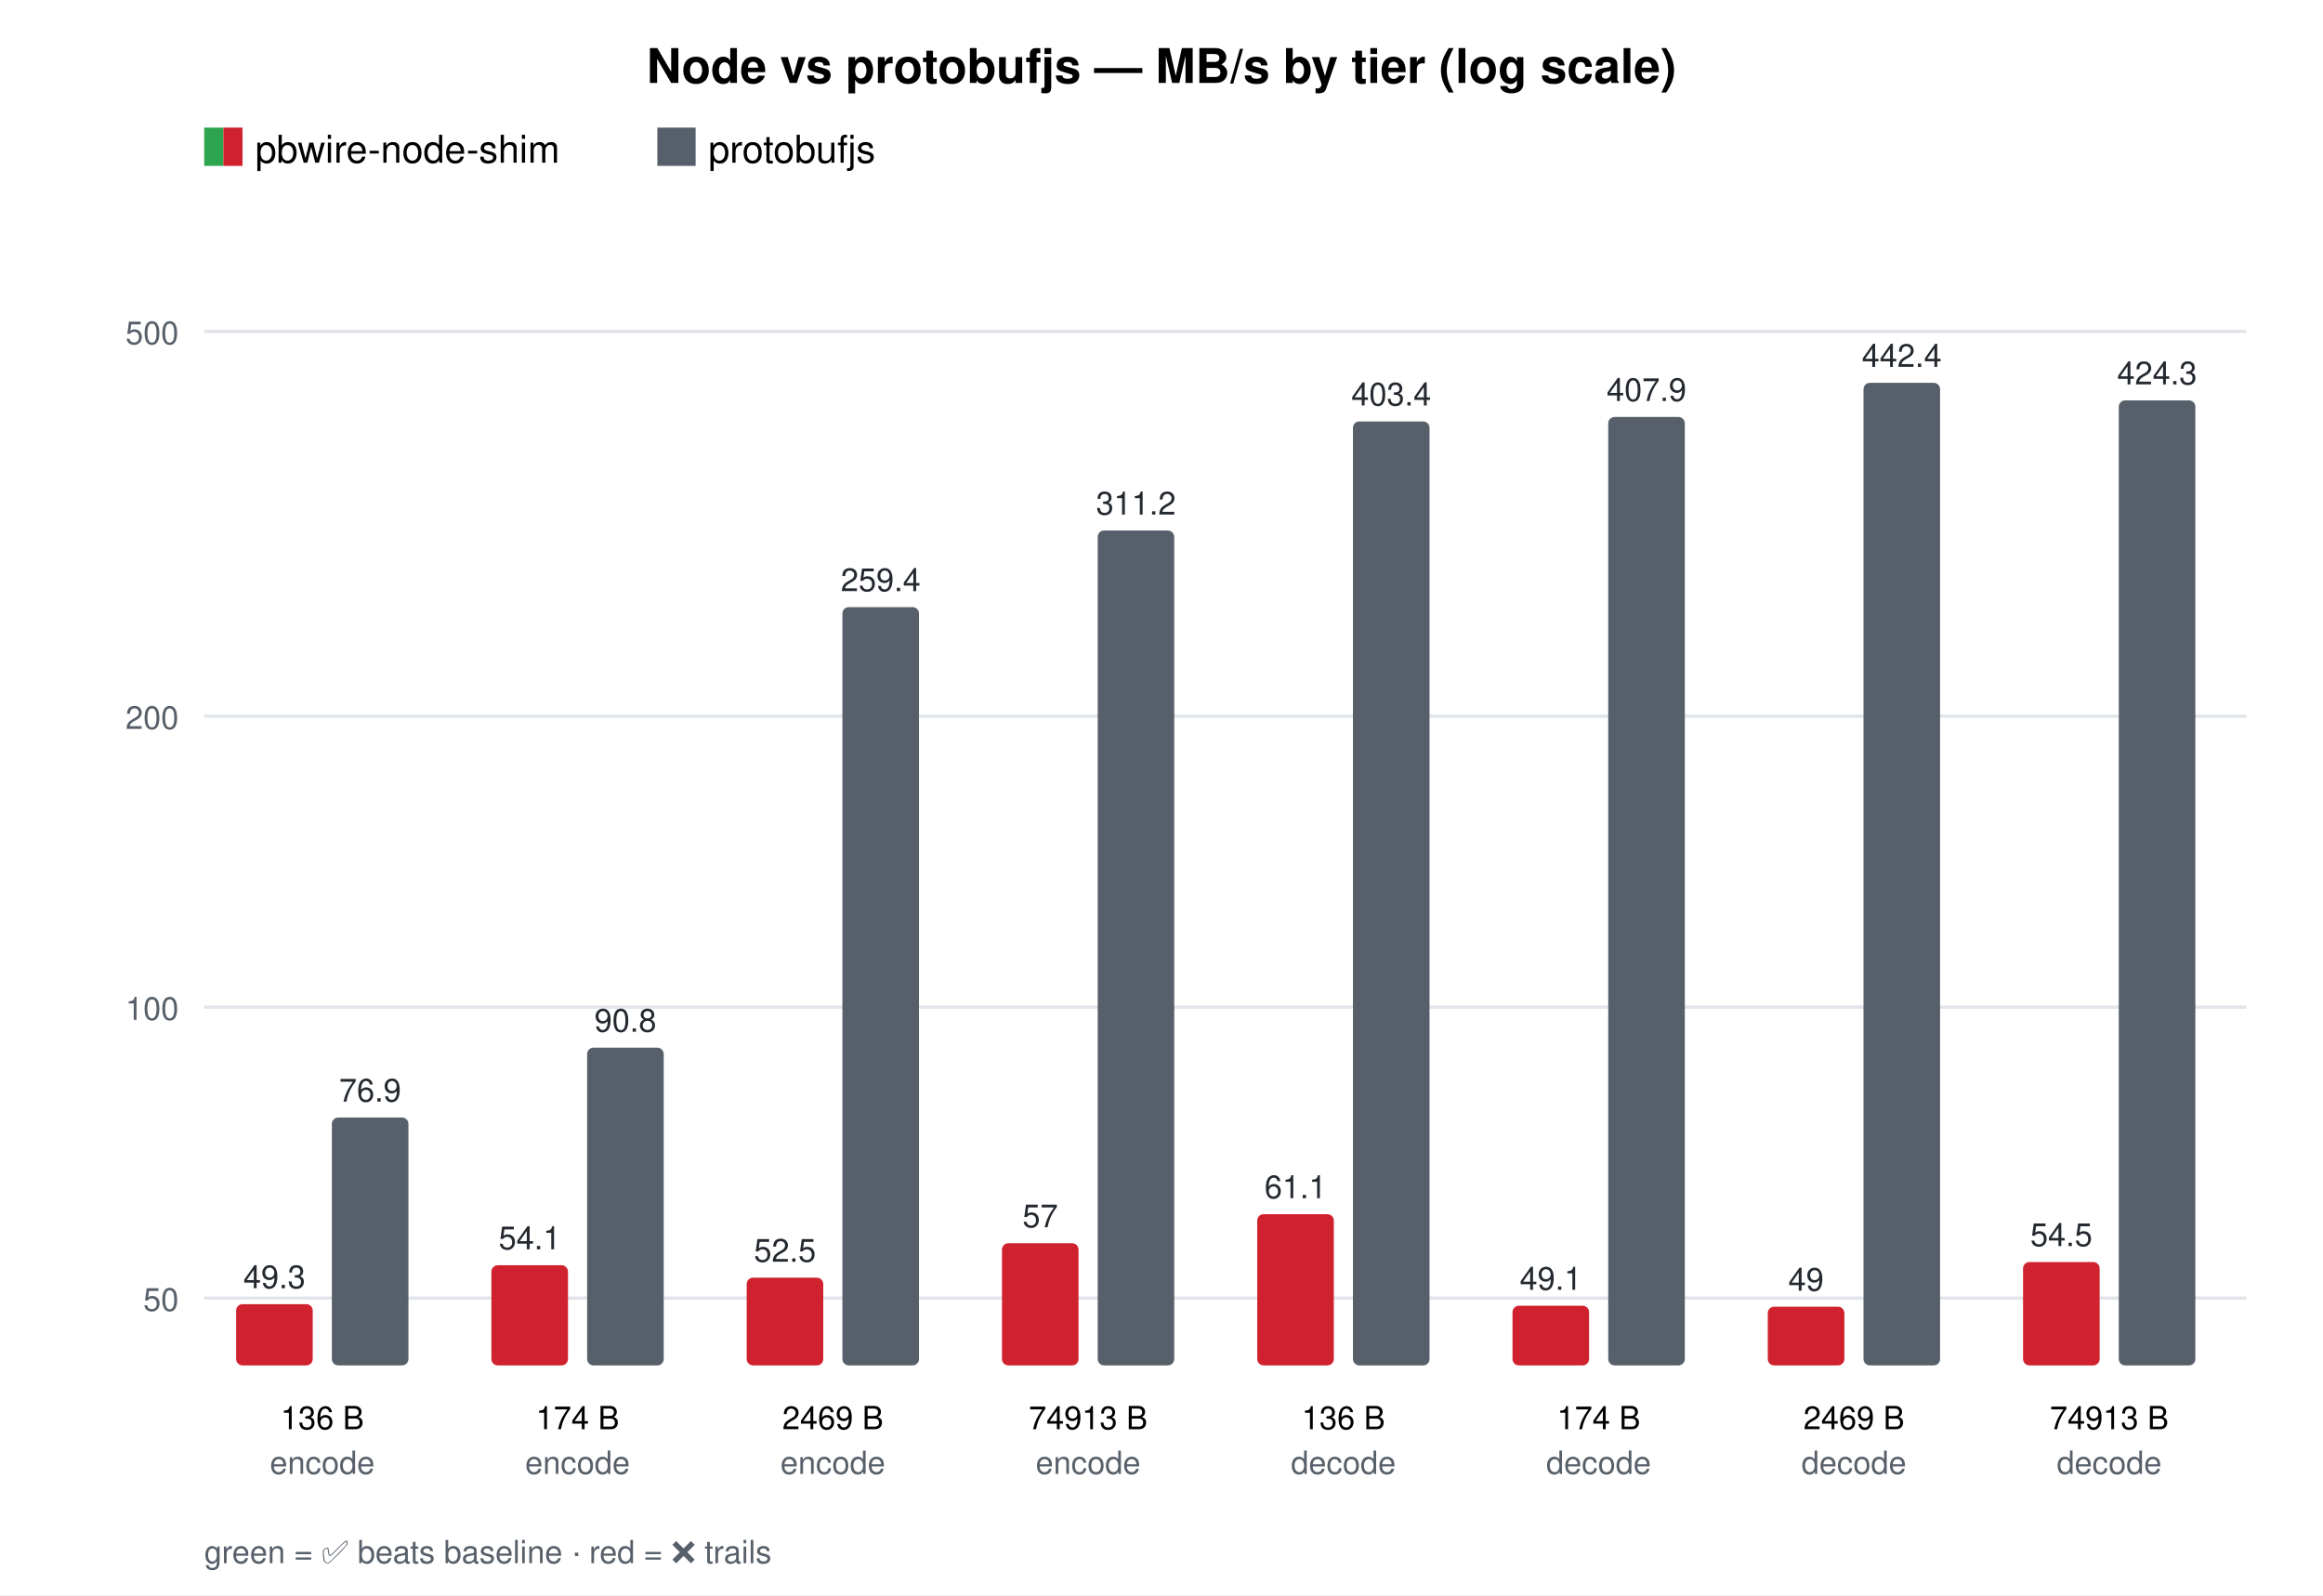
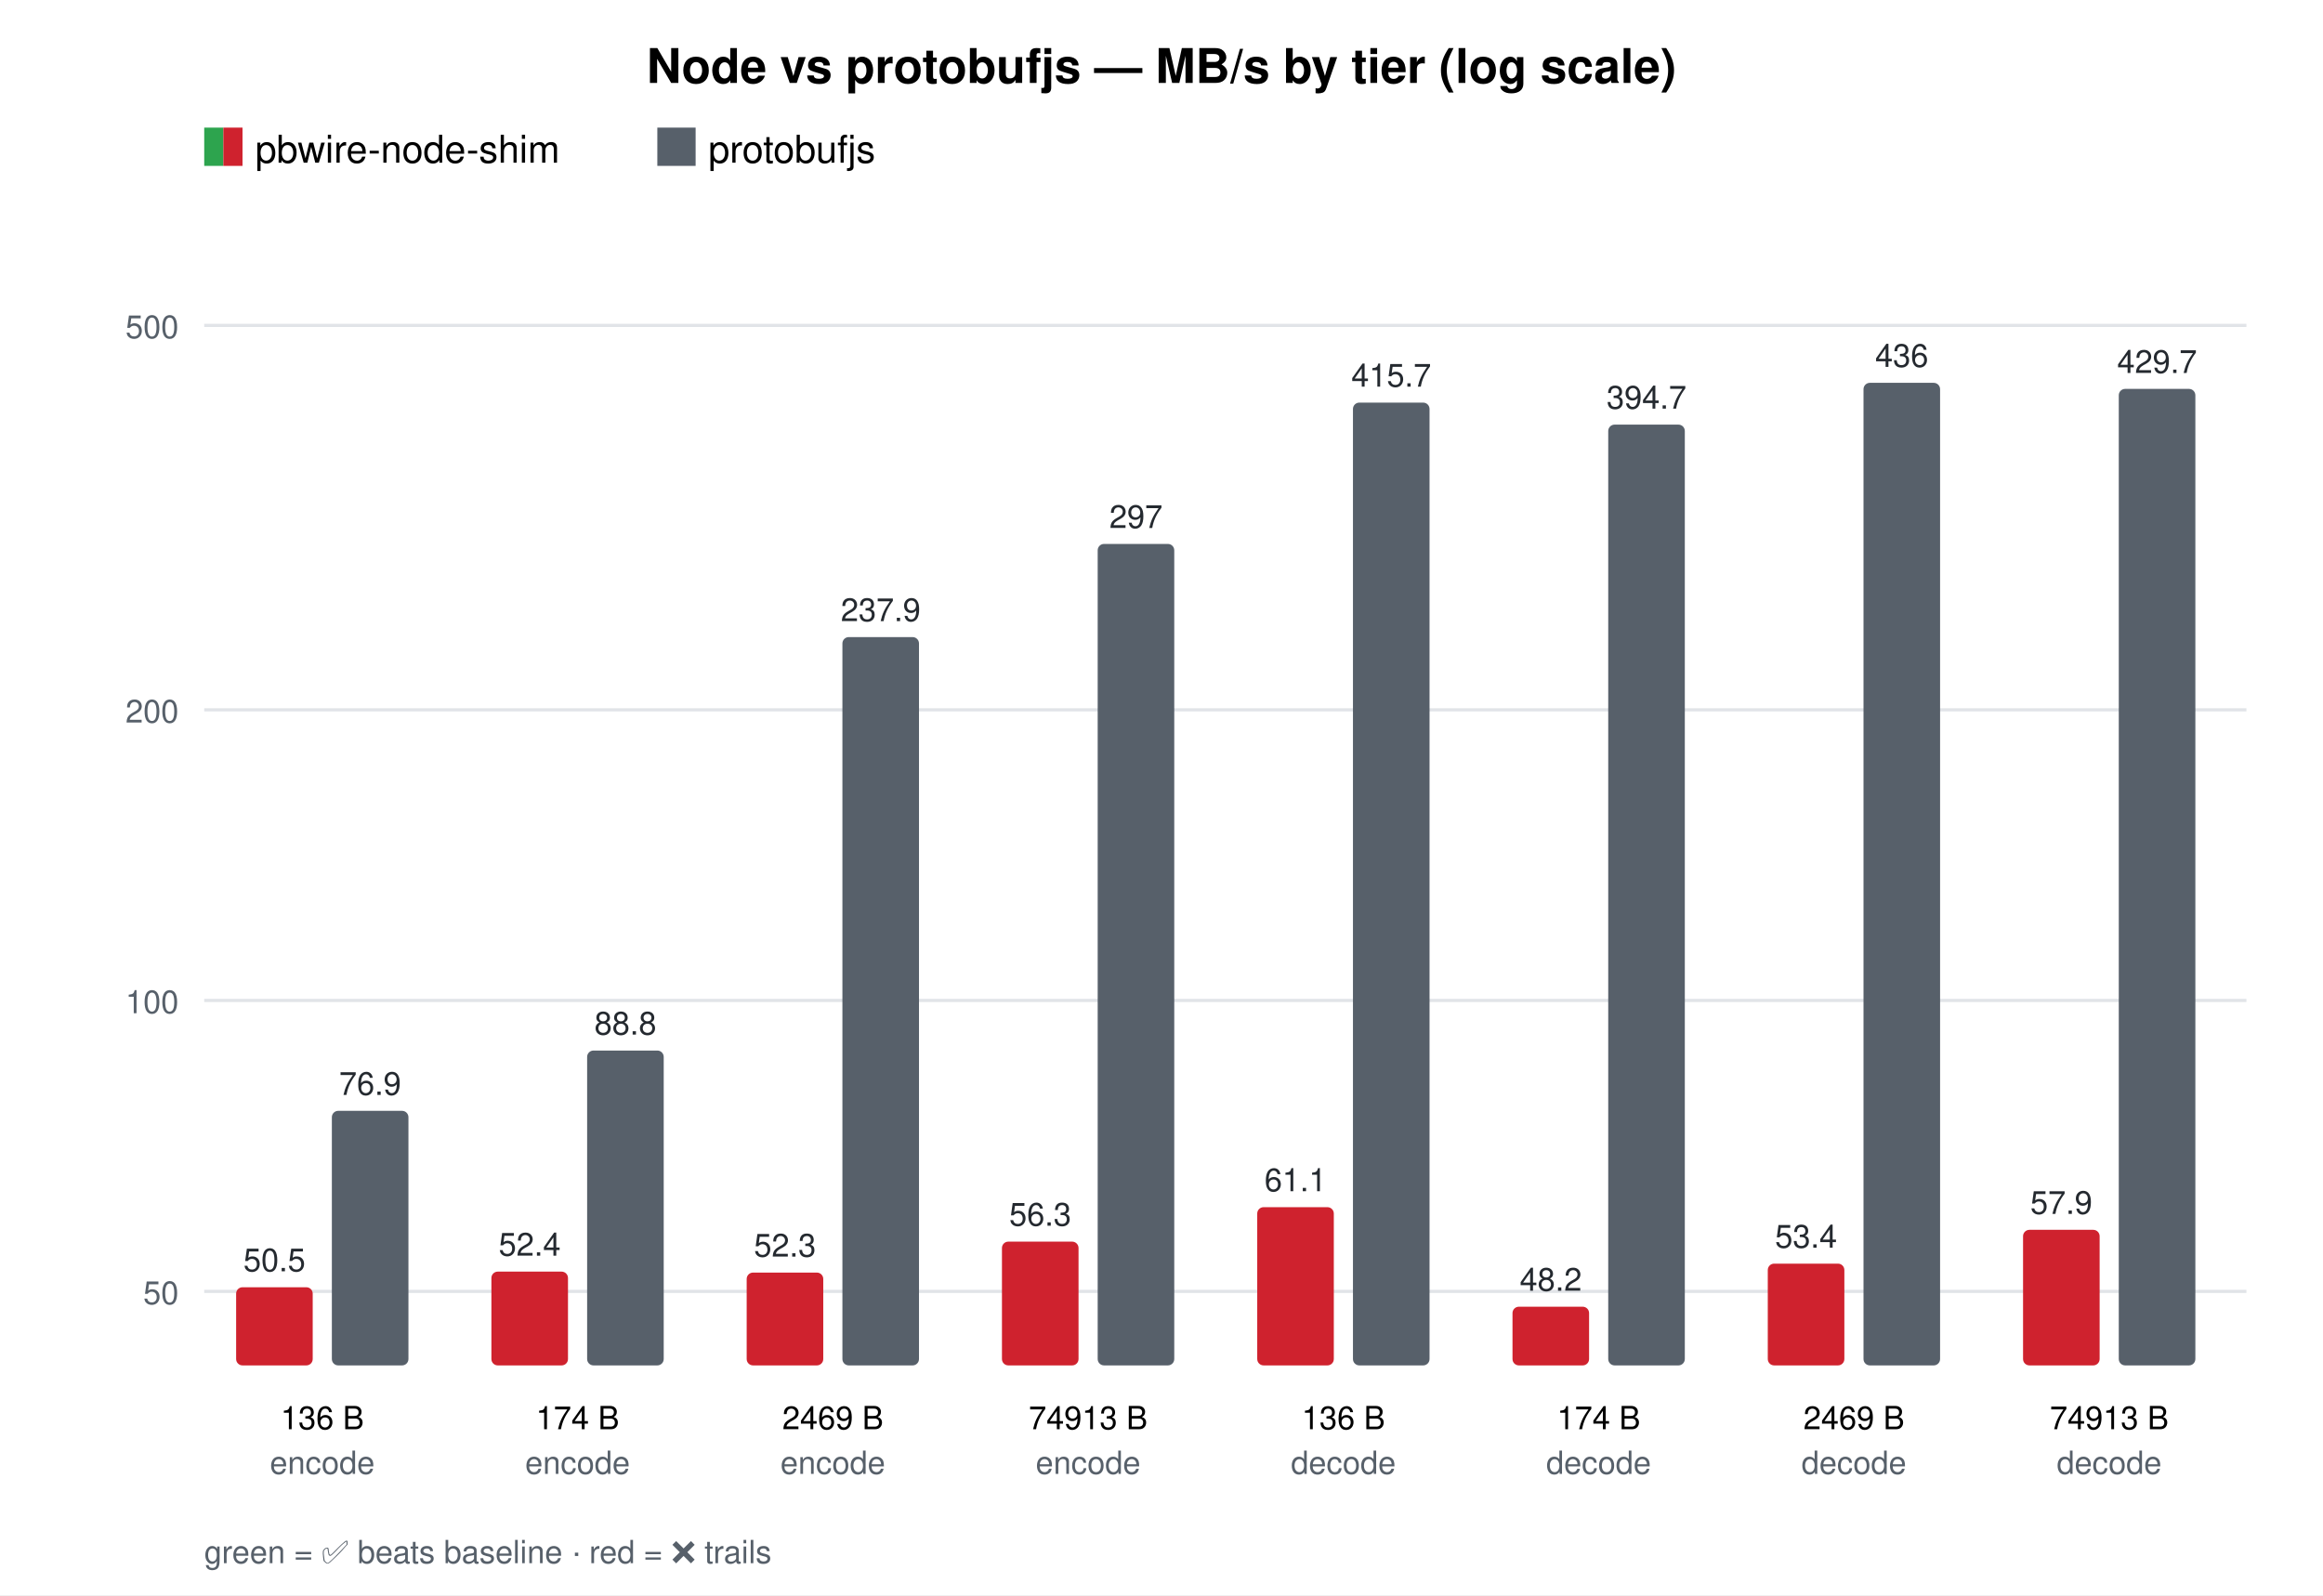
<svg xmlns="http://www.w3.org/2000/svg" width="728" height="500" font-family="Helvetica, Arial, sans-serif">
  <rect width="728" height="500" fill="#ffffff" />
  <text x="364.0" y="26" text-anchor="middle" font-size="15" font-weight="bold">Node vs protobufjs — MB/s by tier (log scale)</text>
  <rect x="64" y="40" width="6" height="12" fill="#2da44e" />
  <rect x="70" y="40" width="6" height="12" fill="#cf222e" />
  <text x="80" y="51" font-size="12">pbwire-node-shim</text>
  <rect x="206.0" y="40" width="12" height="12" fill="#57606a" />
  <text x="222.0" y="51" font-size="12">protobufjs</text>
-   <line x1="64" y1="406.9" x2="704" y2="406.9" stroke="#e1e4e8" />
-   <text x="56" y="410.9" text-anchor="end" font-size="10" fill="#57606a">50</text>
-   <line x1="64" y1="315.7" x2="704" y2="315.7" stroke="#e1e4e8" />
-   <text x="56" y="319.7" text-anchor="end" font-size="10" fill="#57606a">100</text>
-   <line x1="64" y1="224.5" x2="704" y2="224.5" stroke="#e1e4e8" />
-   <text x="56" y="228.5" text-anchor="end" font-size="10" fill="#57606a">200</text>
-   <line x1="64" y1="103.9" x2="704" y2="103.9" stroke="#e1e4e8" />
-   <text x="56" y="107.9" text-anchor="end" font-size="10" fill="#57606a">500</text>
+   <line x1="64" y1="404.8" x2="704" y2="404.8" stroke="#e1e4e8" />
+   <text x="56" y="408.8" text-anchor="end" font-size="10" fill="#57606a">50</text>
+   <line x1="64" y1="313.6" x2="704" y2="313.6" stroke="#e1e4e8" />
+   <text x="56" y="317.6" text-anchor="end" font-size="10" fill="#57606a">100</text>
+   <line x1="64" y1="222.5" x2="704" y2="222.5" stroke="#e1e4e8" />
+   <text x="56" y="226.5" text-anchor="end" font-size="10" fill="#57606a">200</text>
+   <line x1="64" y1="102.0" x2="704" y2="102.0" stroke="#e1e4e8" />
+   <text x="56" y="106.0" text-anchor="end" font-size="10" fill="#57606a">500</text>
  <text x="101.0" y="448" text-anchor="middle" font-size="10">136 B</text>
  <text x="101.0" y="462" text-anchor="middle" font-size="10" fill="#57606a">encode</text>
-   <rect x="74.0" y="408.8" width="24" height="19.2" rx="2" fill="#cf222e" />
-   <text x="86.0" y="403.8" text-anchor="middle" font-size="10" fill="#24292f">49.3</text>
-   <rect x="104.0" y="350.3" width="24" height="77.7" rx="2" fill="#57606a" />
-   <text x="116.0" y="345.3" text-anchor="middle" font-size="10" fill="#24292f">76.9</text>
+   <rect x="74.0" y="403.5" width="24" height="24.5" rx="2" fill="#cf222e" />
+   <text x="86.0" y="398.5" text-anchor="middle" font-size="10" fill="#24292f">50.5</text>
+   <rect x="104.0" y="348.2" width="24" height="79.8" rx="2" fill="#57606a" />
+   <text x="116.0" y="343.2" text-anchor="middle" font-size="10" fill="#24292f">76.9</text>
  <text x="181.0" y="448" text-anchor="middle" font-size="10">174 B</text>
  <text x="181.0" y="462" text-anchor="middle" font-size="10" fill="#57606a">encode</text>
-   <rect x="154.0" y="396.6" width="24" height="31.4" rx="2" fill="#cf222e" />
-   <text x="166.0" y="391.6" text-anchor="middle" font-size="10" fill="#24292f">54.1</text>
-   <rect x="184.0" y="328.4" width="24" height="99.6" rx="2" fill="#57606a" />
-   <text x="196.0" y="323.4" text-anchor="middle" font-size="10" fill="#24292f">90.8</text>
+   <rect x="154.0" y="398.6" width="24" height="29.4" rx="2" fill="#cf222e" />
+   <text x="166.0" y="393.6" text-anchor="middle" font-size="10" fill="#24292f">52.4</text>
+   <rect x="184.0" y="329.3" width="24" height="98.7" rx="2" fill="#57606a" />
+   <text x="196.0" y="324.3" text-anchor="middle" font-size="10" fill="#24292f">88.8</text>
  <text x="261.0" y="448" text-anchor="middle" font-size="10">2469 B</text>
  <text x="261.0" y="462" text-anchor="middle" font-size="10" fill="#57606a">encode</text>
-   <rect x="234.0" y="400.5" width="24" height="27.5" rx="2" fill="#cf222e" />
-   <text x="246.0" y="395.5" text-anchor="middle" font-size="10" fill="#24292f">52.5</text>
-   <rect x="264.0" y="190.3" width="24" height="237.7" rx="2" fill="#57606a" />
-   <text x="276.0" y="185.3" text-anchor="middle" font-size="10" fill="#24292f">259.4</text>
+   <rect x="234.0" y="398.9" width="24" height="29.1" rx="2" fill="#cf222e" />
+   <text x="246.0" y="393.9" text-anchor="middle" font-size="10" fill="#24292f">52.3</text>
+   <rect x="264.0" y="199.7" width="24" height="228.3" rx="2" fill="#57606a" />
+   <text x="276.0" y="194.7" text-anchor="middle" font-size="10" fill="#24292f">237.9</text>
  <text x="341.0" y="448" text-anchor="middle" font-size="10">74913 B</text>
  <text x="341.0" y="462" text-anchor="middle" font-size="10" fill="#57606a">encode</text>
-   <rect x="314.0" y="389.7" width="24" height="38.3" rx="2" fill="#cf222e" />
-   <text x="326.0" y="384.7" text-anchor="middle" font-size="10" fill="#24292f">57</text>
-   <rect x="344.0" y="166.3" width="24" height="261.7" rx="2" fill="#57606a" />
-   <text x="356.0" y="161.3" text-anchor="middle" font-size="10" fill="#24292f">311.2</text>
+   <rect x="314.0" y="389.2" width="24" height="38.8" rx="2" fill="#cf222e" />
+   <text x="326.0" y="384.2" text-anchor="middle" font-size="10" fill="#24292f">56.3</text>
+   <rect x="344.0" y="170.5" width="24" height="257.5" rx="2" fill="#57606a" />
+   <text x="356.0" y="165.5" text-anchor="middle" font-size="10" fill="#24292f">297</text>
  <text x="421.0" y="448" text-anchor="middle" font-size="10">136 B</text>
  <text x="421.0" y="462" text-anchor="middle" font-size="10" fill="#57606a">decode</text>
-   <rect x="394.0" y="380.6" width="24" height="47.4" rx="2" fill="#cf222e" />
-   <text x="406.0" y="375.6" text-anchor="middle" font-size="10" fill="#24292f">61.1</text>
-   <rect x="424.0" y="132.1" width="24" height="295.9" rx="2" fill="#57606a" />
-   <text x="436.0" y="127.1" text-anchor="middle" font-size="10" fill="#24292f">403.4</text>
+   <rect x="394.0" y="378.4" width="24" height="49.6" rx="2" fill="#cf222e" />
+   <text x="406.0" y="373.4" text-anchor="middle" font-size="10" fill="#24292f">61.1</text>
+   <rect x="424.0" y="126.2" width="24" height="301.8" rx="2" fill="#57606a" />
+   <text x="436.0" y="121.2" text-anchor="middle" font-size="10" fill="#24292f">415.7</text>
  <text x="501.0" y="448" text-anchor="middle" font-size="10">174 B</text>
  <text x="501.0" y="462" text-anchor="middle" font-size="10" fill="#57606a">decode</text>
-   <rect x="474.0" y="409.3" width="24" height="18.7" rx="2" fill="#cf222e" />
-   <text x="486.0" y="404.3" text-anchor="middle" font-size="10" fill="#24292f">49.1</text>
-   <rect x="504.0" y="130.7" width="24" height="297.3" rx="2" fill="#57606a" />
-   <text x="516.0" y="125.7" text-anchor="middle" font-size="10" fill="#24292f">407.9</text>
+   <rect x="474.0" y="409.6" width="24" height="18.4" rx="2" fill="#cf222e" />
+   <text x="486.0" y="404.6" text-anchor="middle" font-size="10" fill="#24292f">48.2</text>
+   <rect x="504.0" y="133.1" width="24" height="294.9" rx="2" fill="#57606a" />
+   <text x="516.0" y="128.1" text-anchor="middle" font-size="10" fill="#24292f">394.7</text>
  <text x="581.0" y="448" text-anchor="middle" font-size="10">2469 B</text>
  <text x="581.0" y="462" text-anchor="middle" font-size="10" fill="#57606a">decode</text>
-   <rect x="554.0" y="409.6" width="24" height="18.4" rx="2" fill="#cf222e" />
-   <text x="566.0" y="404.6" text-anchor="middle" font-size="10" fill="#24292f">49</text>
+   <rect x="554.0" y="396.1" width="24" height="31.9" rx="2" fill="#cf222e" />
+   <text x="566.0" y="391.1" text-anchor="middle" font-size="10" fill="#24292f">53.4</text>
  <rect x="584.0" y="120.0" width="24" height="308.0" rx="2" fill="#57606a" />
-   <text x="596.0" y="115.0" text-anchor="middle" font-size="10" fill="#24292f">442.4</text>
+   <text x="596.0" y="115.0" text-anchor="middle" font-size="10" fill="#24292f">436</text>
  <text x="661.0" y="448" text-anchor="middle" font-size="10">74913 B</text>
  <text x="661.0" y="462" text-anchor="middle" font-size="10" fill="#57606a">decode</text>
-   <rect x="634.0" y="395.6" width="24" height="32.4" rx="2" fill="#cf222e" />
-   <text x="646.0" y="390.6" text-anchor="middle" font-size="10" fill="#24292f">54.5</text>
-   <rect x="664.0" y="125.5" width="24" height="302.5" rx="2" fill="#57606a" />
-   <text x="676.0" y="120.5" text-anchor="middle" font-size="10" fill="#24292f">424.3</text>
+   <rect x="634.0" y="385.5" width="24" height="42.5" rx="2" fill="#cf222e" />
+   <text x="646.0" y="380.5" text-anchor="middle" font-size="10" fill="#24292f">57.9</text>
+   <rect x="664.0" y="121.9" width="24" height="306.1" rx="2" fill="#57606a" />
+   <text x="676.0" y="116.9" text-anchor="middle" font-size="10" fill="#24292f">429.7</text>
  <text x="64" y="490" font-size="10" fill="#57606a">green = ✅ beats baseline · red = ❌ trails</text>
</svg>
